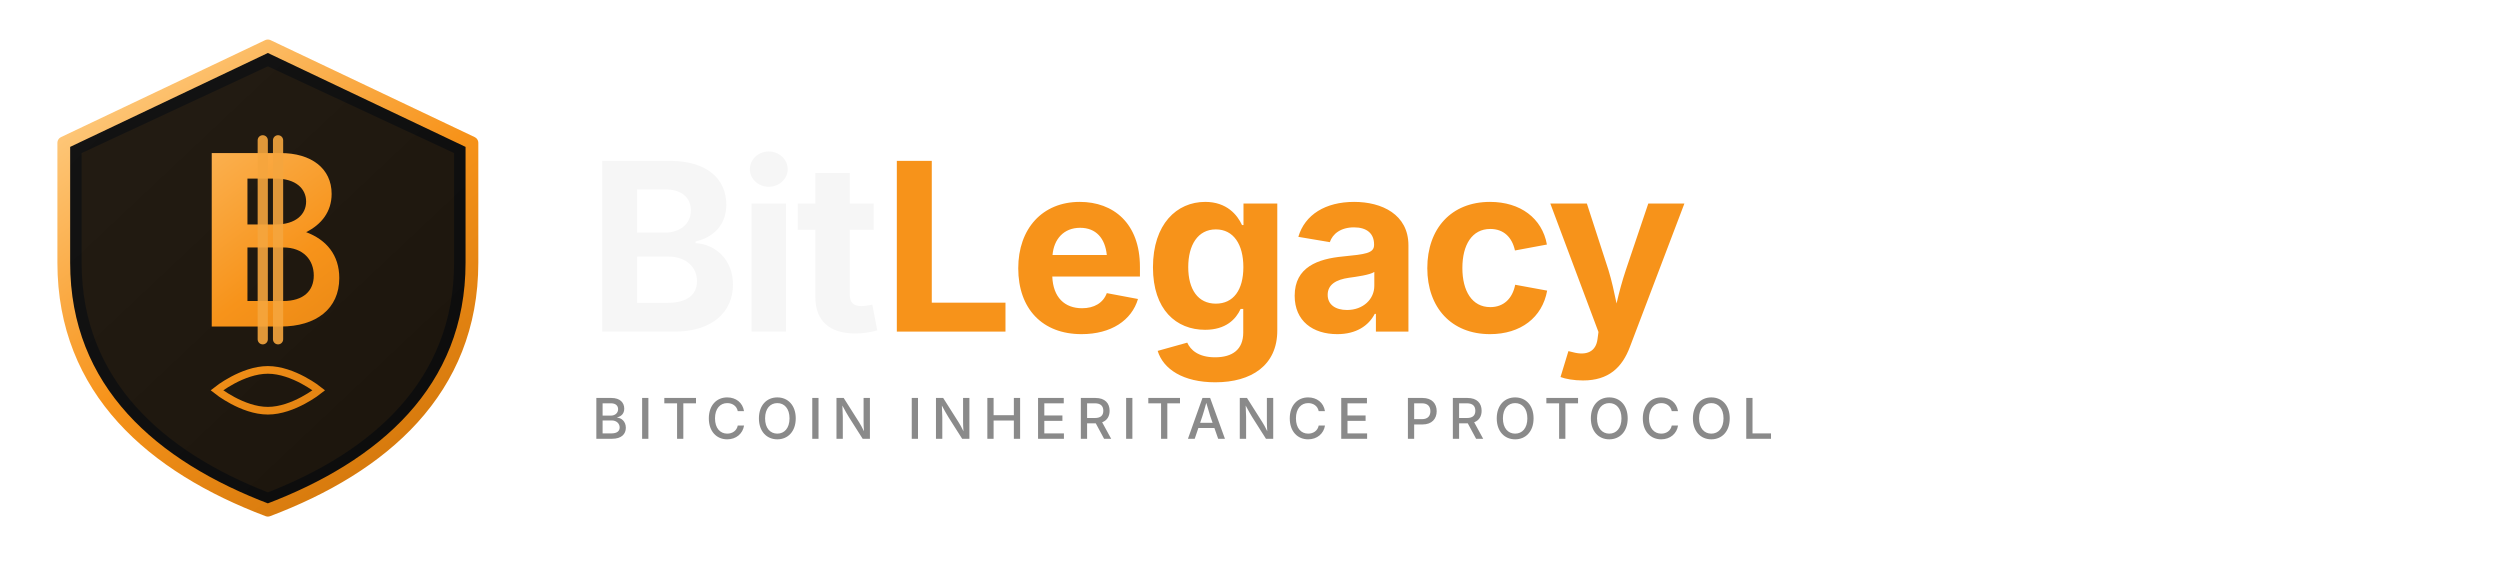
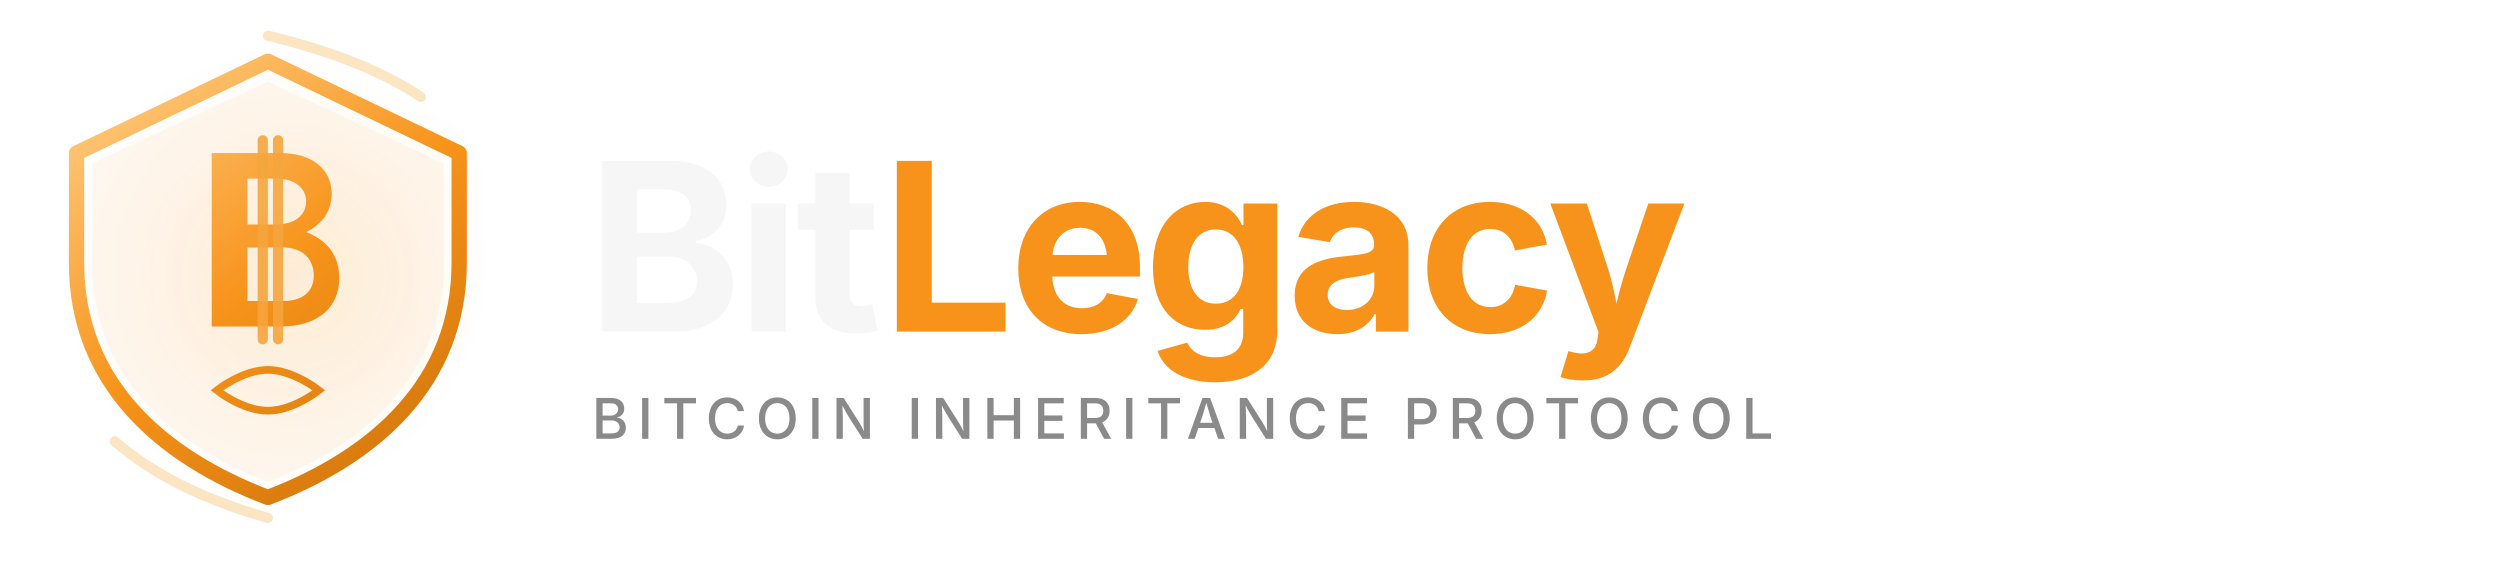
<svg xmlns="http://www.w3.org/2000/svg" width="980" height="220" viewBox="0 0 980 220" fill="none" role="img" aria-labelledby="title desc">
  <defs>
    <linearGradient id="shieldGrad" x1="30" y1="10" x2="180" y2="210" gradientUnits="userSpaceOnUse">
      <stop offset="0" stop-color="#FFD089" />
      <stop offset="0.45" stop-color="#F7931A" />
      <stop offset="1" stop-color="#C26A05" />
    </linearGradient>
-     <linearGradient id="bgGrad" x1="8" y1="8" x2="200" y2="212" gradientUnits="userSpaceOnUse">
-       <stop offset="0" stop-color="#141414" />
-       <stop offset="1" stop-color="#0A0A0A" />
-     </linearGradient>
+     <radialGradient id="innerGlow" cx="105" cy="100" r="90" gradientUnits="userSpaceOnUse">
+       <stop stop-color="#F7931A" stop-opacity="0.12" />
+       <stop offset="1" stop-color="#F7931A" stop-opacity="0" />
+     </radialGradient>
+     <filter id="glow">
+       <feGaussianBlur in="SourceGraphic" stdDeviation="4" />
+     </filter>
  </defs>
  <g transform="translate(10, 8)">
-     <path d="M95 10L175 48V95C175 145 140 175 95 192C50 175 15 145 15 95V48L95 10Z" fill="url(#bgGrad)" stroke="url(#shieldGrad)" stroke-width="5" stroke-linejoin="round" />
-     <path d="M95 18L168 52V95C168 141 136 169 95 185C54 169 22 141 22 95V52L95 18Z" fill="#F7931A" fill-opacity="0.07" />
+     <path d="M95 10L175 48V95C175 145 140 175 95 192C50 175 15 145 15 95V48L95 10Z" fill="url(#innerGlow)" filter="url(#glow)" />
+     <path d="M95 16L170 52V95C170 142 137 171 95 187C53 171 20 142 20 95V52L95 16Z" fill="none" stroke="url(#shieldGrad)" stroke-width="6" stroke-linejoin="round" />
+     <path d="M95 24L164 56V95C164 138 134 166 95 181C56 166 26 138 26 95V56L95 24Z" fill="#F7931A" fill-opacity="0.06" />
    <path d="M73 52H100C112 52 120 58 120 68C120 75 116 80 110 83C118 86 123 92 123 101C123 113 114 120 100 120H73V52ZM87 62V80H98C106 80 110 76 110 71C110 66 106 62 98 62H87ZM87 89V110H101C109 110 113 106 113 100C113 94 109 89 101 89H87Z" fill="url(#shieldGrad)" />
    <rect x="91" y="45" width="4" height="82" rx="2" fill="#F5A63D" fill-opacity="0.9" />
    <rect x="97" y="45" width="4" height="82" rx="2" fill="#F5A63D" fill-opacity="0.9" />
    <path d="M75 145C75 145 85 137 95 137C105 137 115 145 115 145C115 145 105 153 95 153C85 153 75 145 75 145Z" stroke="url(#shieldGrad)" stroke-width="3" fill="none" stroke-linecap="round" />
+     <path d="M35 165C50 178 70 188 95 195" stroke="#F5BD68" stroke-width="4" stroke-linecap="round" opacity="0.4" />
+     <path d="M155 30C140 20 120 12 95 6" stroke="#F5BD68" stroke-width="4" stroke-linecap="round" opacity="0.4" />
  </g>
  <text x="230" y="130" fill="#F6F6F6" font-size="92" font-weight="700" font-family="'Inter', 'SF Pro Display', 'Avenir Next', system-ui, sans-serif" letter-spacing="-2">Bit<tspan fill="#F7931A">Legacy</tspan>
  </text>
  <text x="232" y="172" fill="#8A8A8A" font-size="22" font-weight="500" font-family="'Inter', 'SF Pro Display', 'Avenir Next', system-ui, sans-serif" letter-spacing="3.5">BITCOIN INHERITANCE PROTOCOL</text>
</svg>
